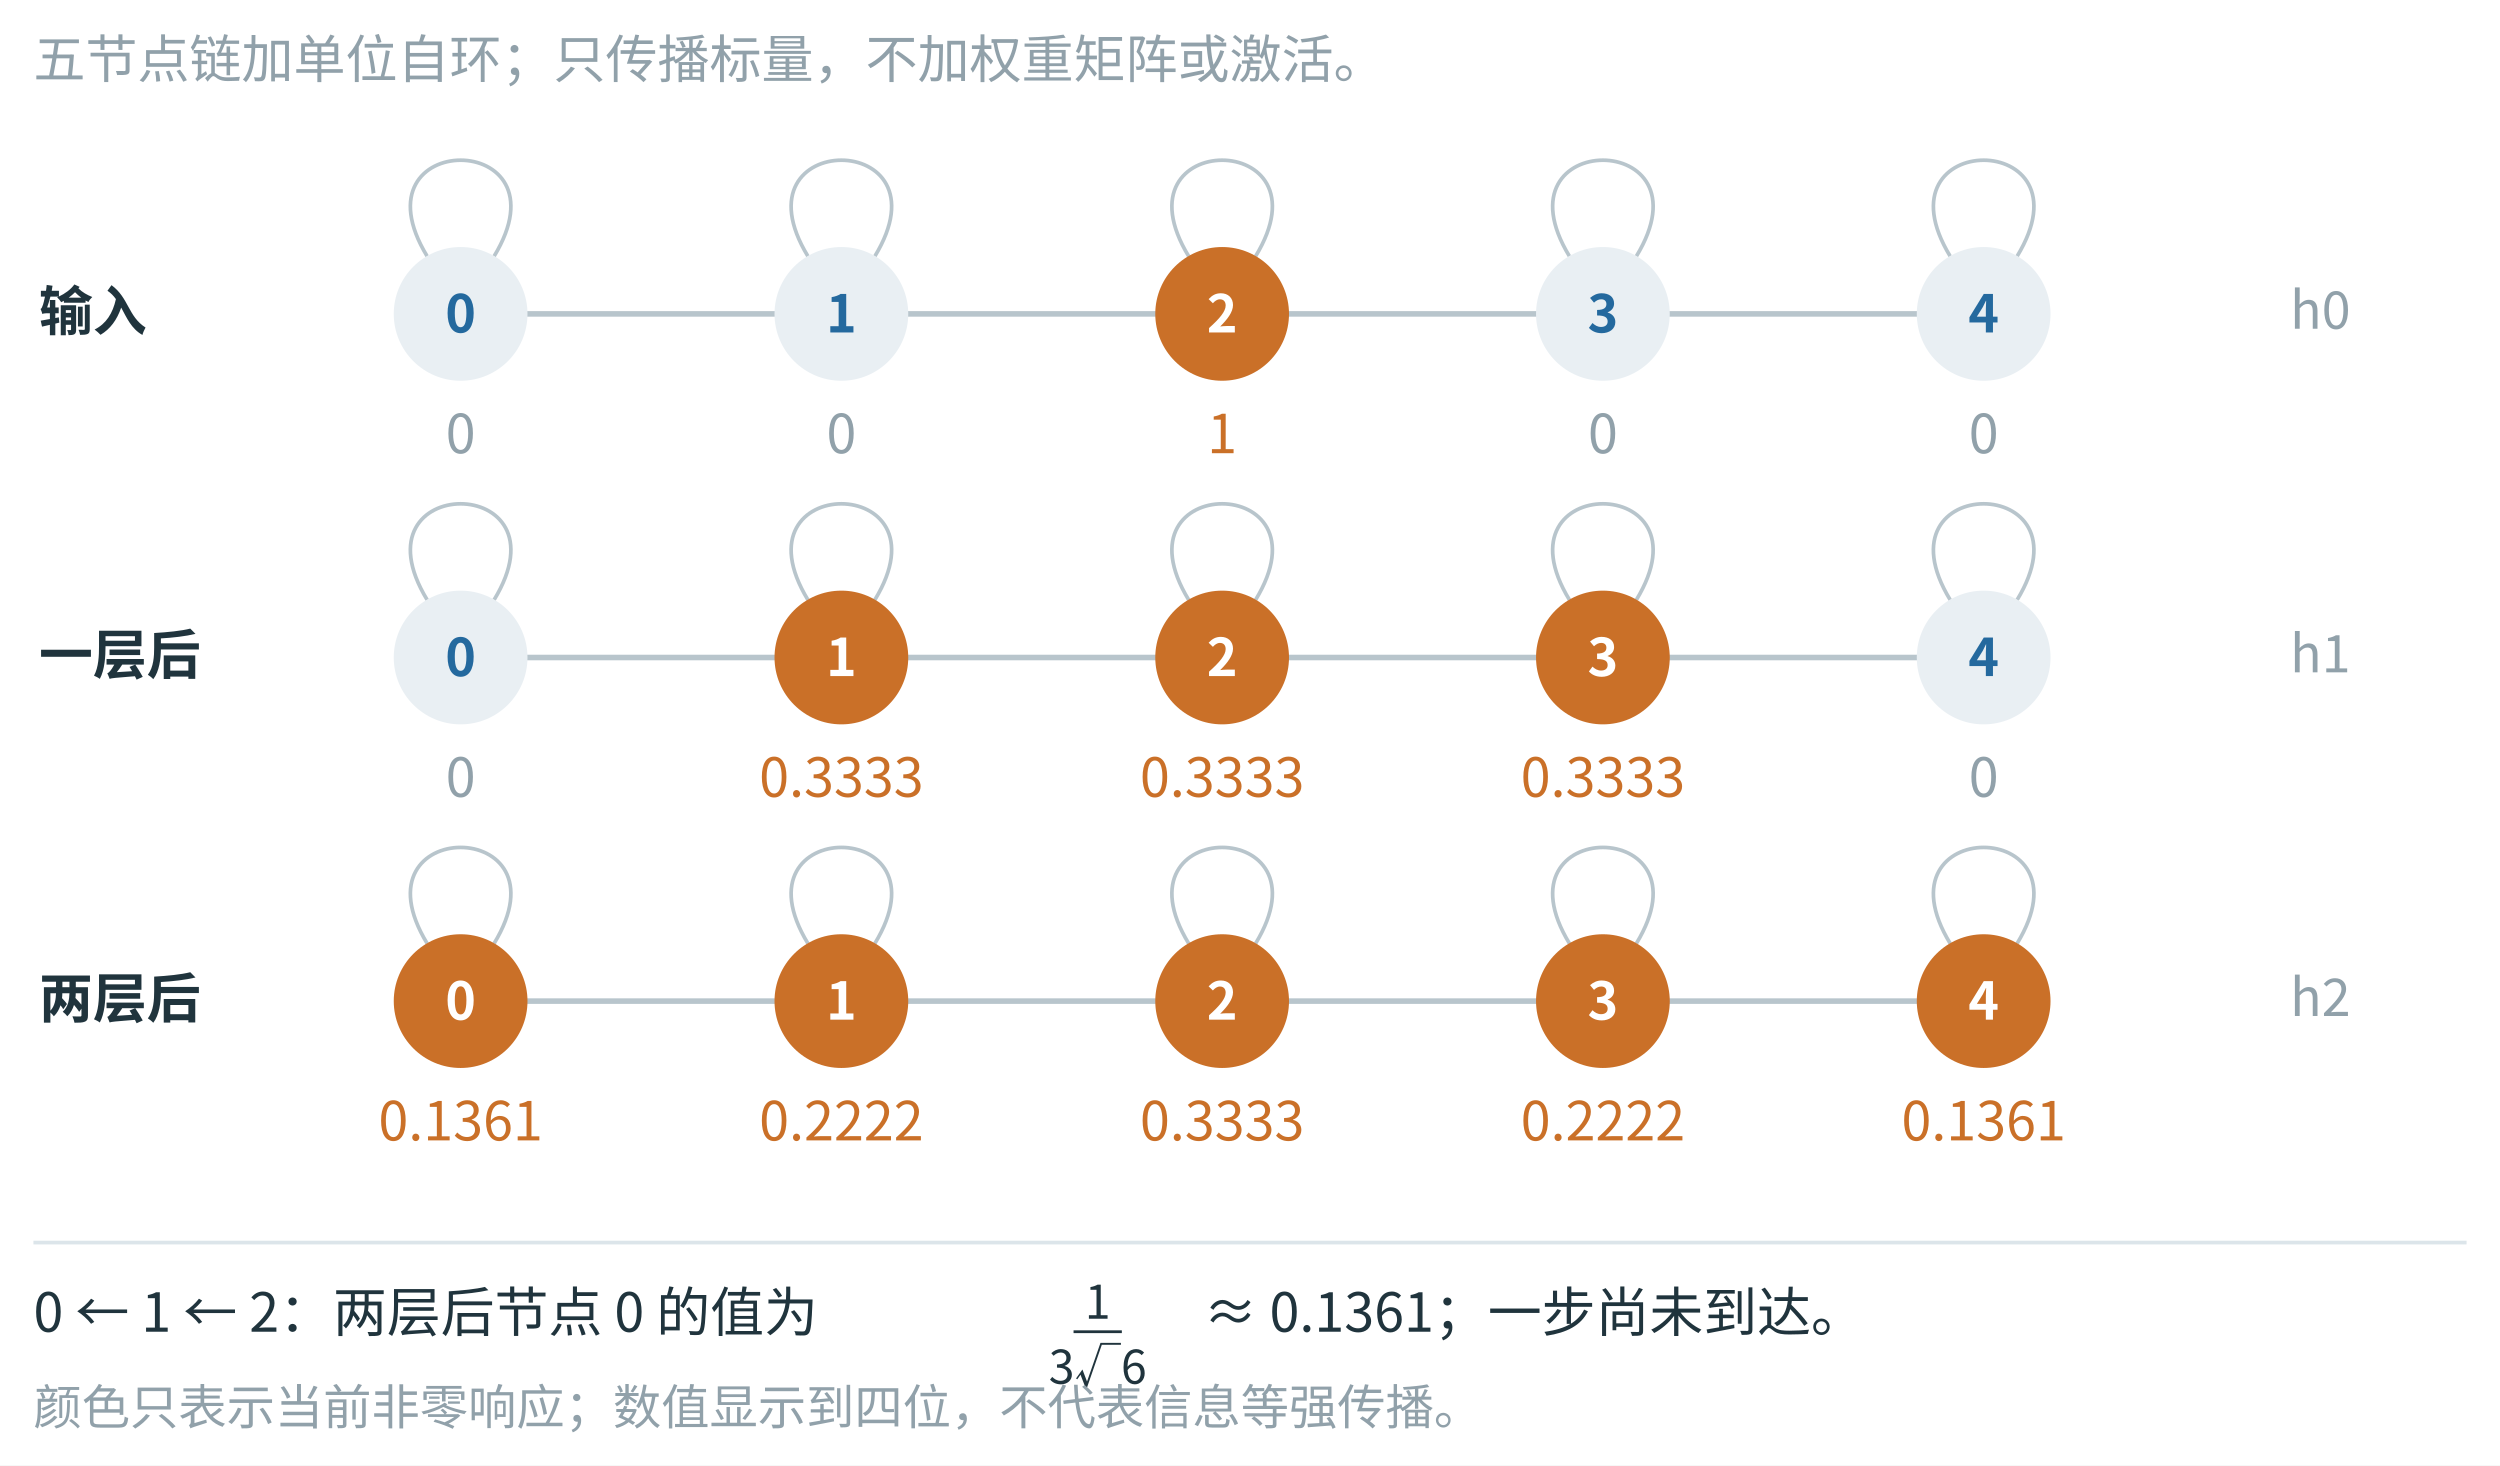
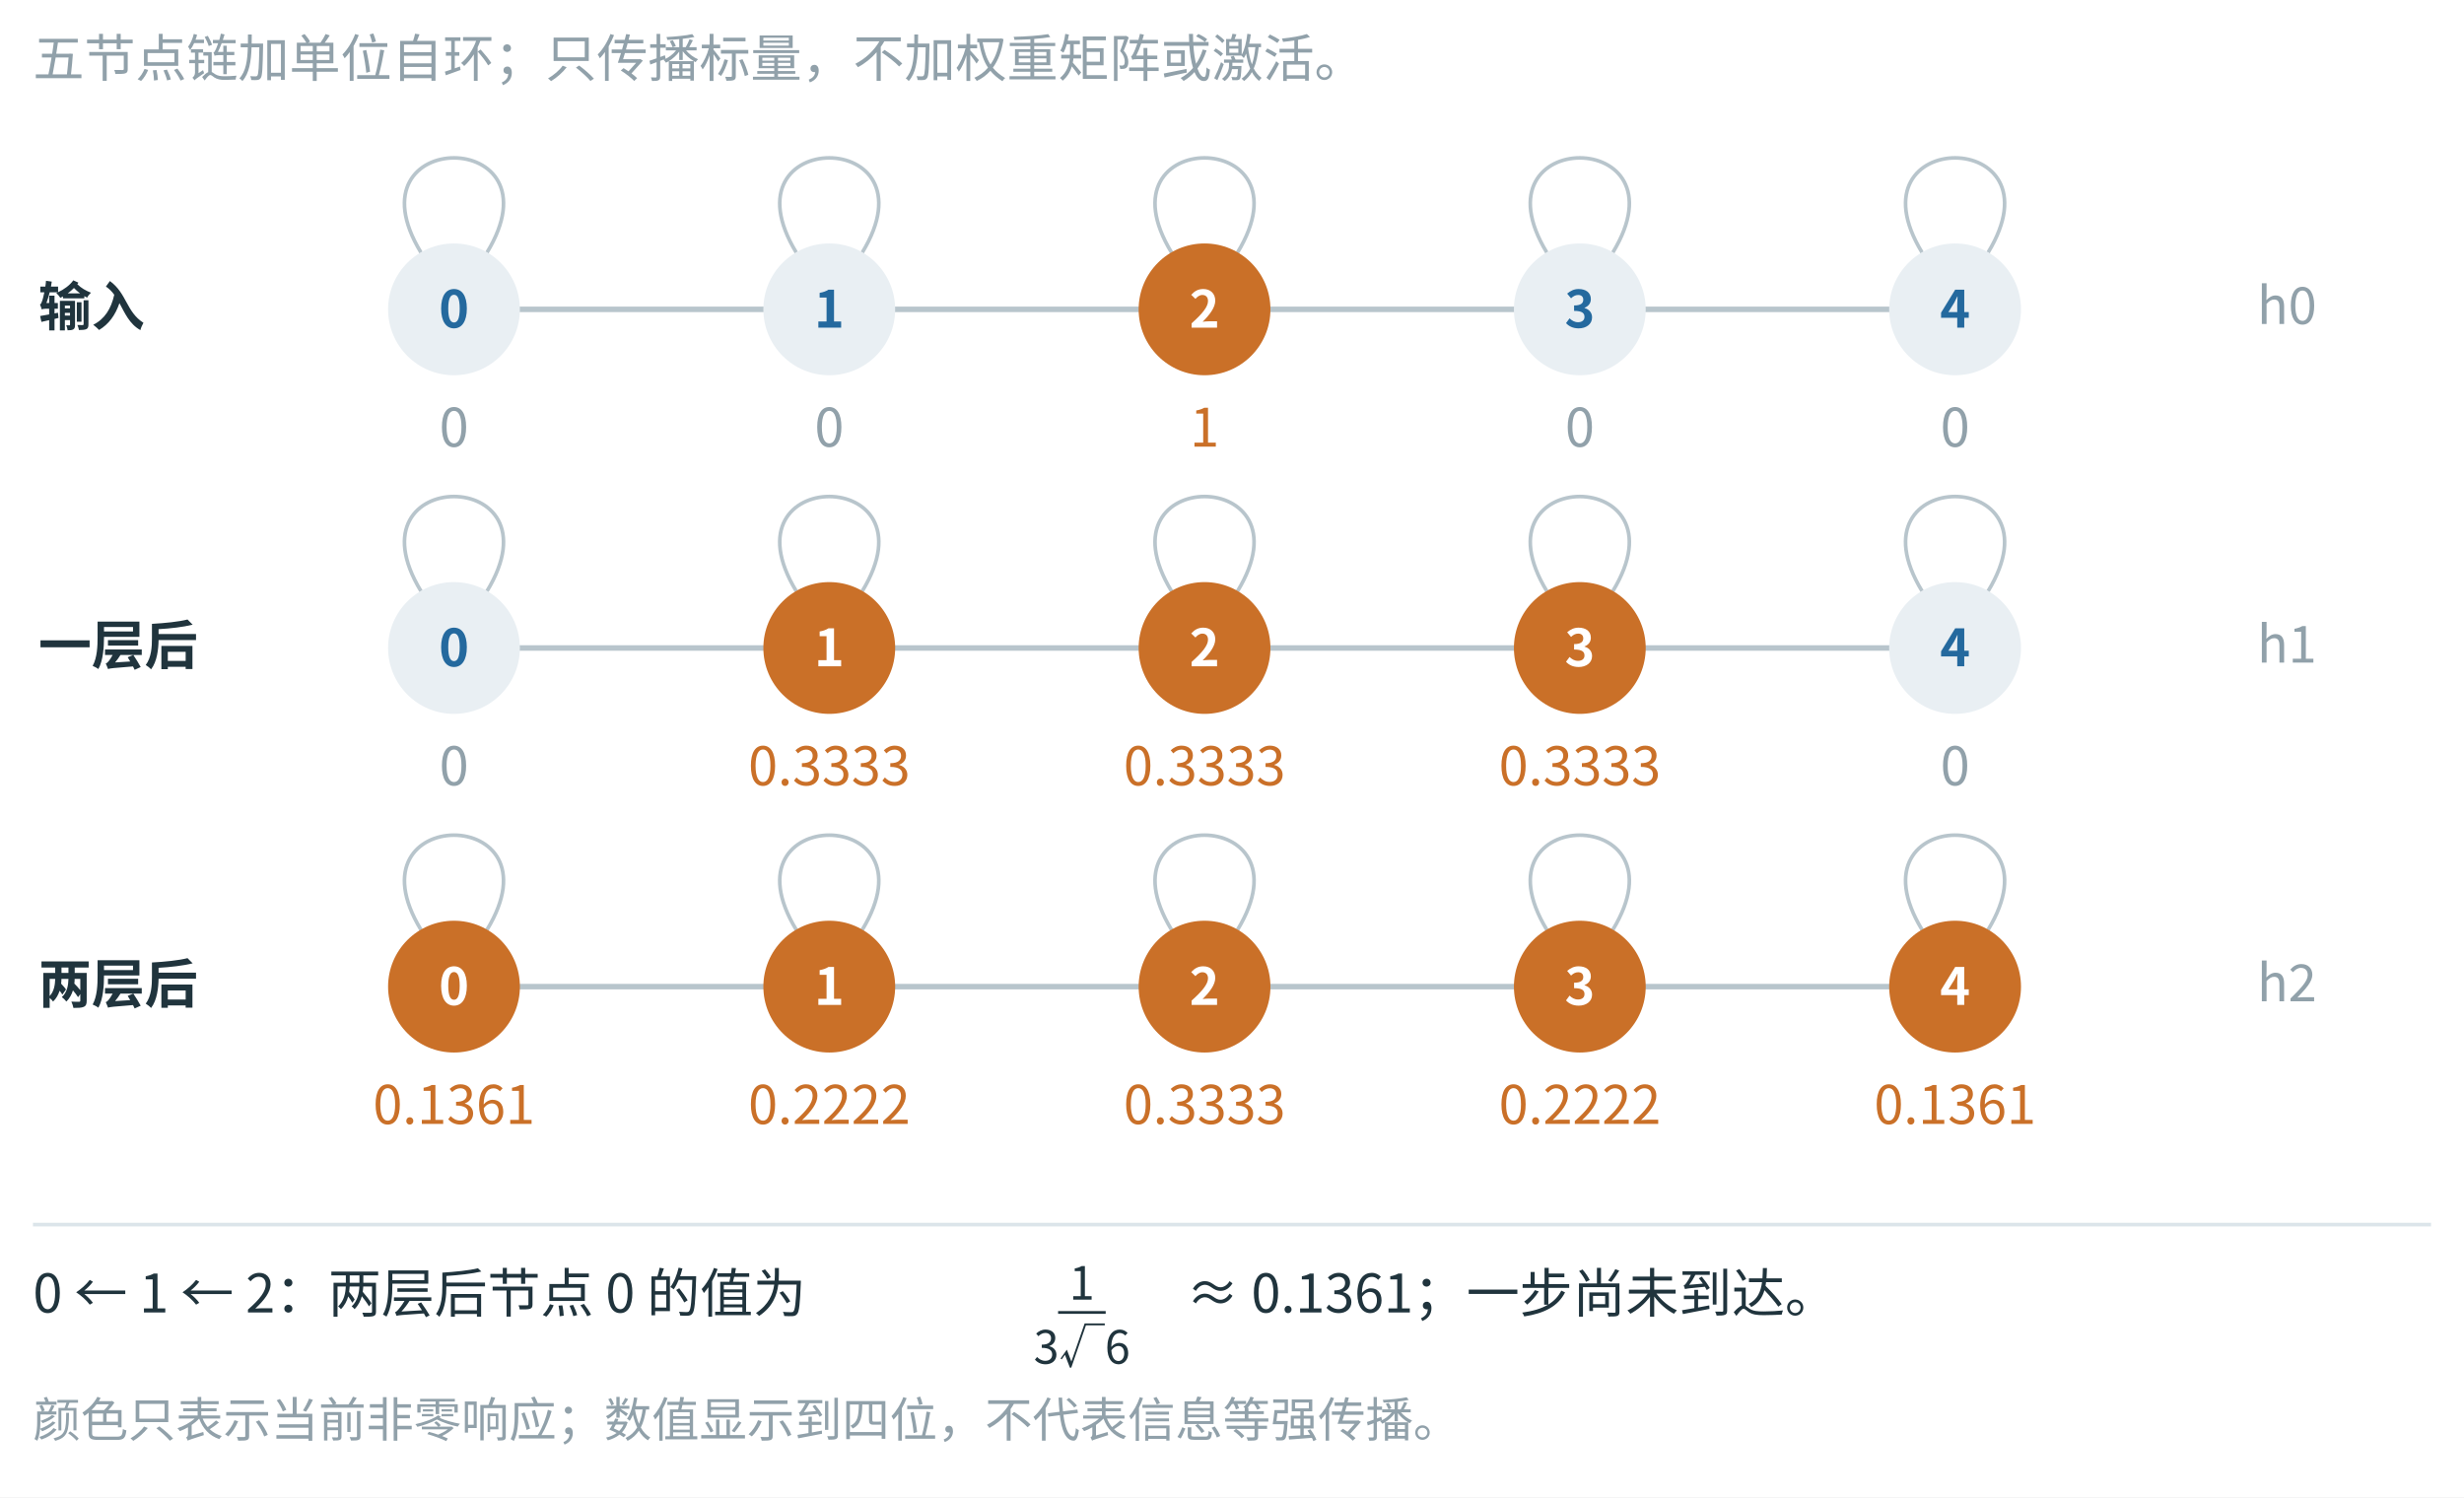
- <svg xmlns="http://www.w3.org/2000/svg" width="1346" height="789" viewBox="27 66 1346 789" role="img" aria-labelledby="title desc">
-   <rect x="27" y="66" width="1346" height="789" fill="#ffffff" />
+ <svg xmlns="http://www.w3.org/2000/svg" width="1346" height="818" viewBox="27 66 1346 818" role="img" aria-labelledby="title desc">
+   <rect x="27" y="66" width="1346" height="818" fill="#ffffff" />
  <rect width="1400" height="850" fill="white" />
  <g font-family="Microsoft YaHei, Noto Sans CJK SC, sans-serif" fill="#20343d">
    <text x="45" y="108" font-size="28" fill="#91a1aa" text-anchor="start" font-weight="400">五节点链加单位自环；只传播标量，不加权重矩阵或激活。</text>
    <text x="48" y="244" font-size="29" fill="#20343d" text-anchor="start" font-weight="700">输入</text>
    <line x1="275" y1="235" x2="480" y2="235" stroke="#b8c5cc" stroke-width="3" />
    <line x1="480" y1="235" x2="685" y2="235" stroke="#b8c5cc" stroke-width="3" />
    <line x1="685" y1="235" x2="890" y2="235" stroke="#b8c5cc" stroke-width="3" />
    <line x1="890" y1="235" x2="1095" y2="235" stroke="#b8c5cc" stroke-width="3" />
    <path d="M 257 204 C 215 135, 335 135, 293 204" fill="none" stroke="#b8c5cc" stroke-width="2" />
    <circle cx="275" cy="235" r="36" fill="#e9eff3" stroke="none" stroke-width="3" />
    <text x="275" y="245" font-size="28" fill="#24699e" text-anchor="middle" font-weight="700">0</text>
    <text x="275" y="310" font-size="29" fill="#91a1aa" text-anchor="middle" font-weight="400">0</text>
    <path d="M 462 204 C 420 135, 540 135, 498 204" fill="none" stroke="#b8c5cc" stroke-width="2" />
    <circle cx="480" cy="235" r="36" fill="#e9eff3" stroke="none" stroke-width="3" />
    <text x="480" y="245" font-size="28" fill="#24699e" text-anchor="middle" font-weight="700">1</text>
    <text x="480" y="310" font-size="29" fill="#91a1aa" text-anchor="middle" font-weight="400">0</text>
    <path d="M 667 204 C 625 135, 745 135, 703 204" fill="none" stroke="#b8c5cc" stroke-width="2" />
    <circle cx="685" cy="235" r="36" fill="#ca7028" stroke="none" stroke-width="3" />
    <text x="685" y="245" font-size="28" fill="white" text-anchor="middle" font-weight="700">2</text>
    <text x="685" y="310" font-size="29" fill="#ca7028" text-anchor="middle" font-weight="400">1</text>
    <path d="M 872 204 C 830 135, 950 135, 908 204" fill="none" stroke="#b8c5cc" stroke-width="2" />
    <circle cx="890" cy="235" r="36" fill="#e9eff3" stroke="none" stroke-width="3" />
    <text x="890" y="245" font-size="28" fill="#24699e" text-anchor="middle" font-weight="700">3</text>
    <text x="890" y="310" font-size="29" fill="#91a1aa" text-anchor="middle" font-weight="400">0</text>
    <path d="M 1077 204 C 1035 135, 1155 135, 1113 204" fill="none" stroke="#b8c5cc" stroke-width="2" />
    <circle cx="1095" cy="235" r="36" fill="#e9eff3" stroke="none" stroke-width="3" />
    <text x="1095" y="245" font-size="28" fill="#24699e" text-anchor="middle" font-weight="700">4</text>
    <text x="1095" y="310" font-size="29" fill="#91a1aa" text-anchor="middle" font-weight="400">0</text>
    <text x="1260" y="243" font-size="28" fill="#91a1aa" text-anchor="start" font-weight="400">h0</text>
    <text x="48" y="429" font-size="29" fill="#20343d" text-anchor="start" font-weight="700">一层后</text>
    <line x1="275" y1="420" x2="480" y2="420" stroke="#b8c5cc" stroke-width="3" />
    <line x1="480" y1="420" x2="685" y2="420" stroke="#b8c5cc" stroke-width="3" />
    <line x1="685" y1="420" x2="890" y2="420" stroke="#b8c5cc" stroke-width="3" />
    <line x1="890" y1="420" x2="1095" y2="420" stroke="#b8c5cc" stroke-width="3" />
    <path d="M 257 389 C 215 320, 335 320, 293 389" fill="none" stroke="#b8c5cc" stroke-width="2" />
    <circle cx="275" cy="420" r="36" fill="#e9eff3" stroke="none" stroke-width="3" />
    <text x="275" y="430" font-size="28" fill="#24699e" text-anchor="middle" font-weight="700">0</text>
    <text x="275" y="495" font-size="29" fill="#91a1aa" text-anchor="middle" font-weight="400">0</text>
    <path d="M 462 389 C 420 320, 540 320, 498 389" fill="none" stroke="#b8c5cc" stroke-width="2" />
    <circle cx="480" cy="420" r="36" fill="#ca7028" stroke="none" stroke-width="3" />
    <text x="480" y="430" font-size="28" fill="white" text-anchor="middle" font-weight="700">1</text>
    <text x="480" y="495" font-size="29" fill="#ca7028" text-anchor="middle" font-weight="400">0.3333</text>
    <path d="M 667 389 C 625 320, 745 320, 703 389" fill="none" stroke="#b8c5cc" stroke-width="2" />
    <circle cx="685" cy="420" r="36" fill="#ca7028" stroke="none" stroke-width="3" />
    <text x="685" y="430" font-size="28" fill="white" text-anchor="middle" font-weight="700">2</text>
    <text x="685" y="495" font-size="29" fill="#ca7028" text-anchor="middle" font-weight="400">0.3333</text>
    <path d="M 872 389 C 830 320, 950 320, 908 389" fill="none" stroke="#b8c5cc" stroke-width="2" />
    <circle cx="890" cy="420" r="36" fill="#ca7028" stroke="none" stroke-width="3" />
    <text x="890" y="430" font-size="28" fill="white" text-anchor="middle" font-weight="700">3</text>
    <text x="890" y="495" font-size="29" fill="#ca7028" text-anchor="middle" font-weight="400">0.3333</text>
    <path d="M 1077 389 C 1035 320, 1155 320, 1113 389" fill="none" stroke="#b8c5cc" stroke-width="2" />
    <circle cx="1095" cy="420" r="36" fill="#e9eff3" stroke="none" stroke-width="3" />
    <text x="1095" y="430" font-size="28" fill="#24699e" text-anchor="middle" font-weight="700">4</text>
    <text x="1095" y="495" font-size="29" fill="#91a1aa" text-anchor="middle" font-weight="400">0</text>
    <text x="1260" y="428" font-size="28" fill="#91a1aa" text-anchor="start" font-weight="400">h1</text>
    <text x="48" y="614" font-size="29" fill="#20343d" text-anchor="start" font-weight="700">两层后</text>
    <line x1="275" y1="605" x2="480" y2="605" stroke="#b8c5cc" stroke-width="3" />
    <line x1="480" y1="605" x2="685" y2="605" stroke="#b8c5cc" stroke-width="3" />
    <line x1="685" y1="605" x2="890" y2="605" stroke="#b8c5cc" stroke-width="3" />
    <line x1="890" y1="605" x2="1095" y2="605" stroke="#b8c5cc" stroke-width="3" />
    <path d="M 257 574 C 215 505, 335 505, 293 574" fill="none" stroke="#b8c5cc" stroke-width="2" />
    <circle cx="275" cy="605" r="36" fill="#ca7028" stroke="none" stroke-width="3" />
    <text x="275" y="615" font-size="28" fill="white" text-anchor="middle" font-weight="700">0</text>
    <text x="275" y="680" font-size="29" fill="#ca7028" text-anchor="middle" font-weight="400">0.1361</text>
    <path d="M 462 574 C 420 505, 540 505, 498 574" fill="none" stroke="#b8c5cc" stroke-width="2" />
    <circle cx="480" cy="605" r="36" fill="#ca7028" stroke="none" stroke-width="3" />
    <text x="480" y="615" font-size="28" fill="white" text-anchor="middle" font-weight="700">1</text>
    <text x="480" y="680" font-size="29" fill="#ca7028" text-anchor="middle" font-weight="400">0.2222</text>
    <path d="M 667 574 C 625 505, 745 505, 703 574" fill="none" stroke="#b8c5cc" stroke-width="2" />
    <circle cx="685" cy="605" r="36" fill="#ca7028" stroke="none" stroke-width="3" />
    <text x="685" y="615" font-size="28" fill="white" text-anchor="middle" font-weight="700">2</text>
    <text x="685" y="680" font-size="29" fill="#ca7028" text-anchor="middle" font-weight="400">0.3333</text>
    <path d="M 872 574 C 830 505, 950 505, 908 574" fill="none" stroke="#b8c5cc" stroke-width="2" />
    <circle cx="890" cy="605" r="36" fill="#ca7028" stroke="none" stroke-width="3" />
    <text x="890" y="615" font-size="28" fill="white" text-anchor="middle" font-weight="700">3</text>
    <text x="890" y="680" font-size="29" fill="#ca7028" text-anchor="middle" font-weight="400">0.2222</text>
    <path d="M 1077 574 C 1035 505, 1155 505, 1113 574" fill="none" stroke="#b8c5cc" stroke-width="2" />
    <circle cx="1095" cy="605" r="36" fill="#ca7028" stroke="none" stroke-width="3" />
    <text x="1095" y="615" font-size="28" fill="white" text-anchor="middle" font-weight="700">4</text>
    <text x="1095" y="680" font-size="29" fill="#ca7028" text-anchor="middle" font-weight="400">0.1361</text>
    <text x="1260" y="613" font-size="28" fill="#91a1aa" text-anchor="start" font-weight="400">h2</text>
    <line x1="45" y1="735" x2="1355" y2="735" stroke="#dce5ea" stroke-width="2" />
    <text x="45" y="783" font-size="29" fill="#20343d" text-anchor="start" font-weight="400">0 ← 1 ← 2：两层后节点 0 的值为</text>
    <text x="618" y="776" font-size="25" fill="#20343d" text-anchor="middle" font-weight="400">1</text>
    <line x1="605" y1="783" x2="631" y2="783" stroke="#20343d" stroke-width="1.5" />
    <text x="618" y="811" font-size="25" fill="#20343d" text-anchor="middle" font-weight="400">3√6</text>
    <text x="675" y="783" font-size="29" fill="#20343d" text-anchor="start" font-weight="400">≈ 0.1361；一步尚未到达。</text>
-     <text x="45" y="833" font-size="26" fill="#91a1aa" text-anchor="start" font-weight="400">颜色只表示当前非零响应；数值显示到四位，不代表信息等强传播。</text>
+     <text x="45" y="851" font-size="26" fill="#91a1aa" text-anchor="start" font-weight="400">颜色只表示当前非零响应；数值显示到四位，不代表信息等强传播。</text>
  </g>
</svg>
